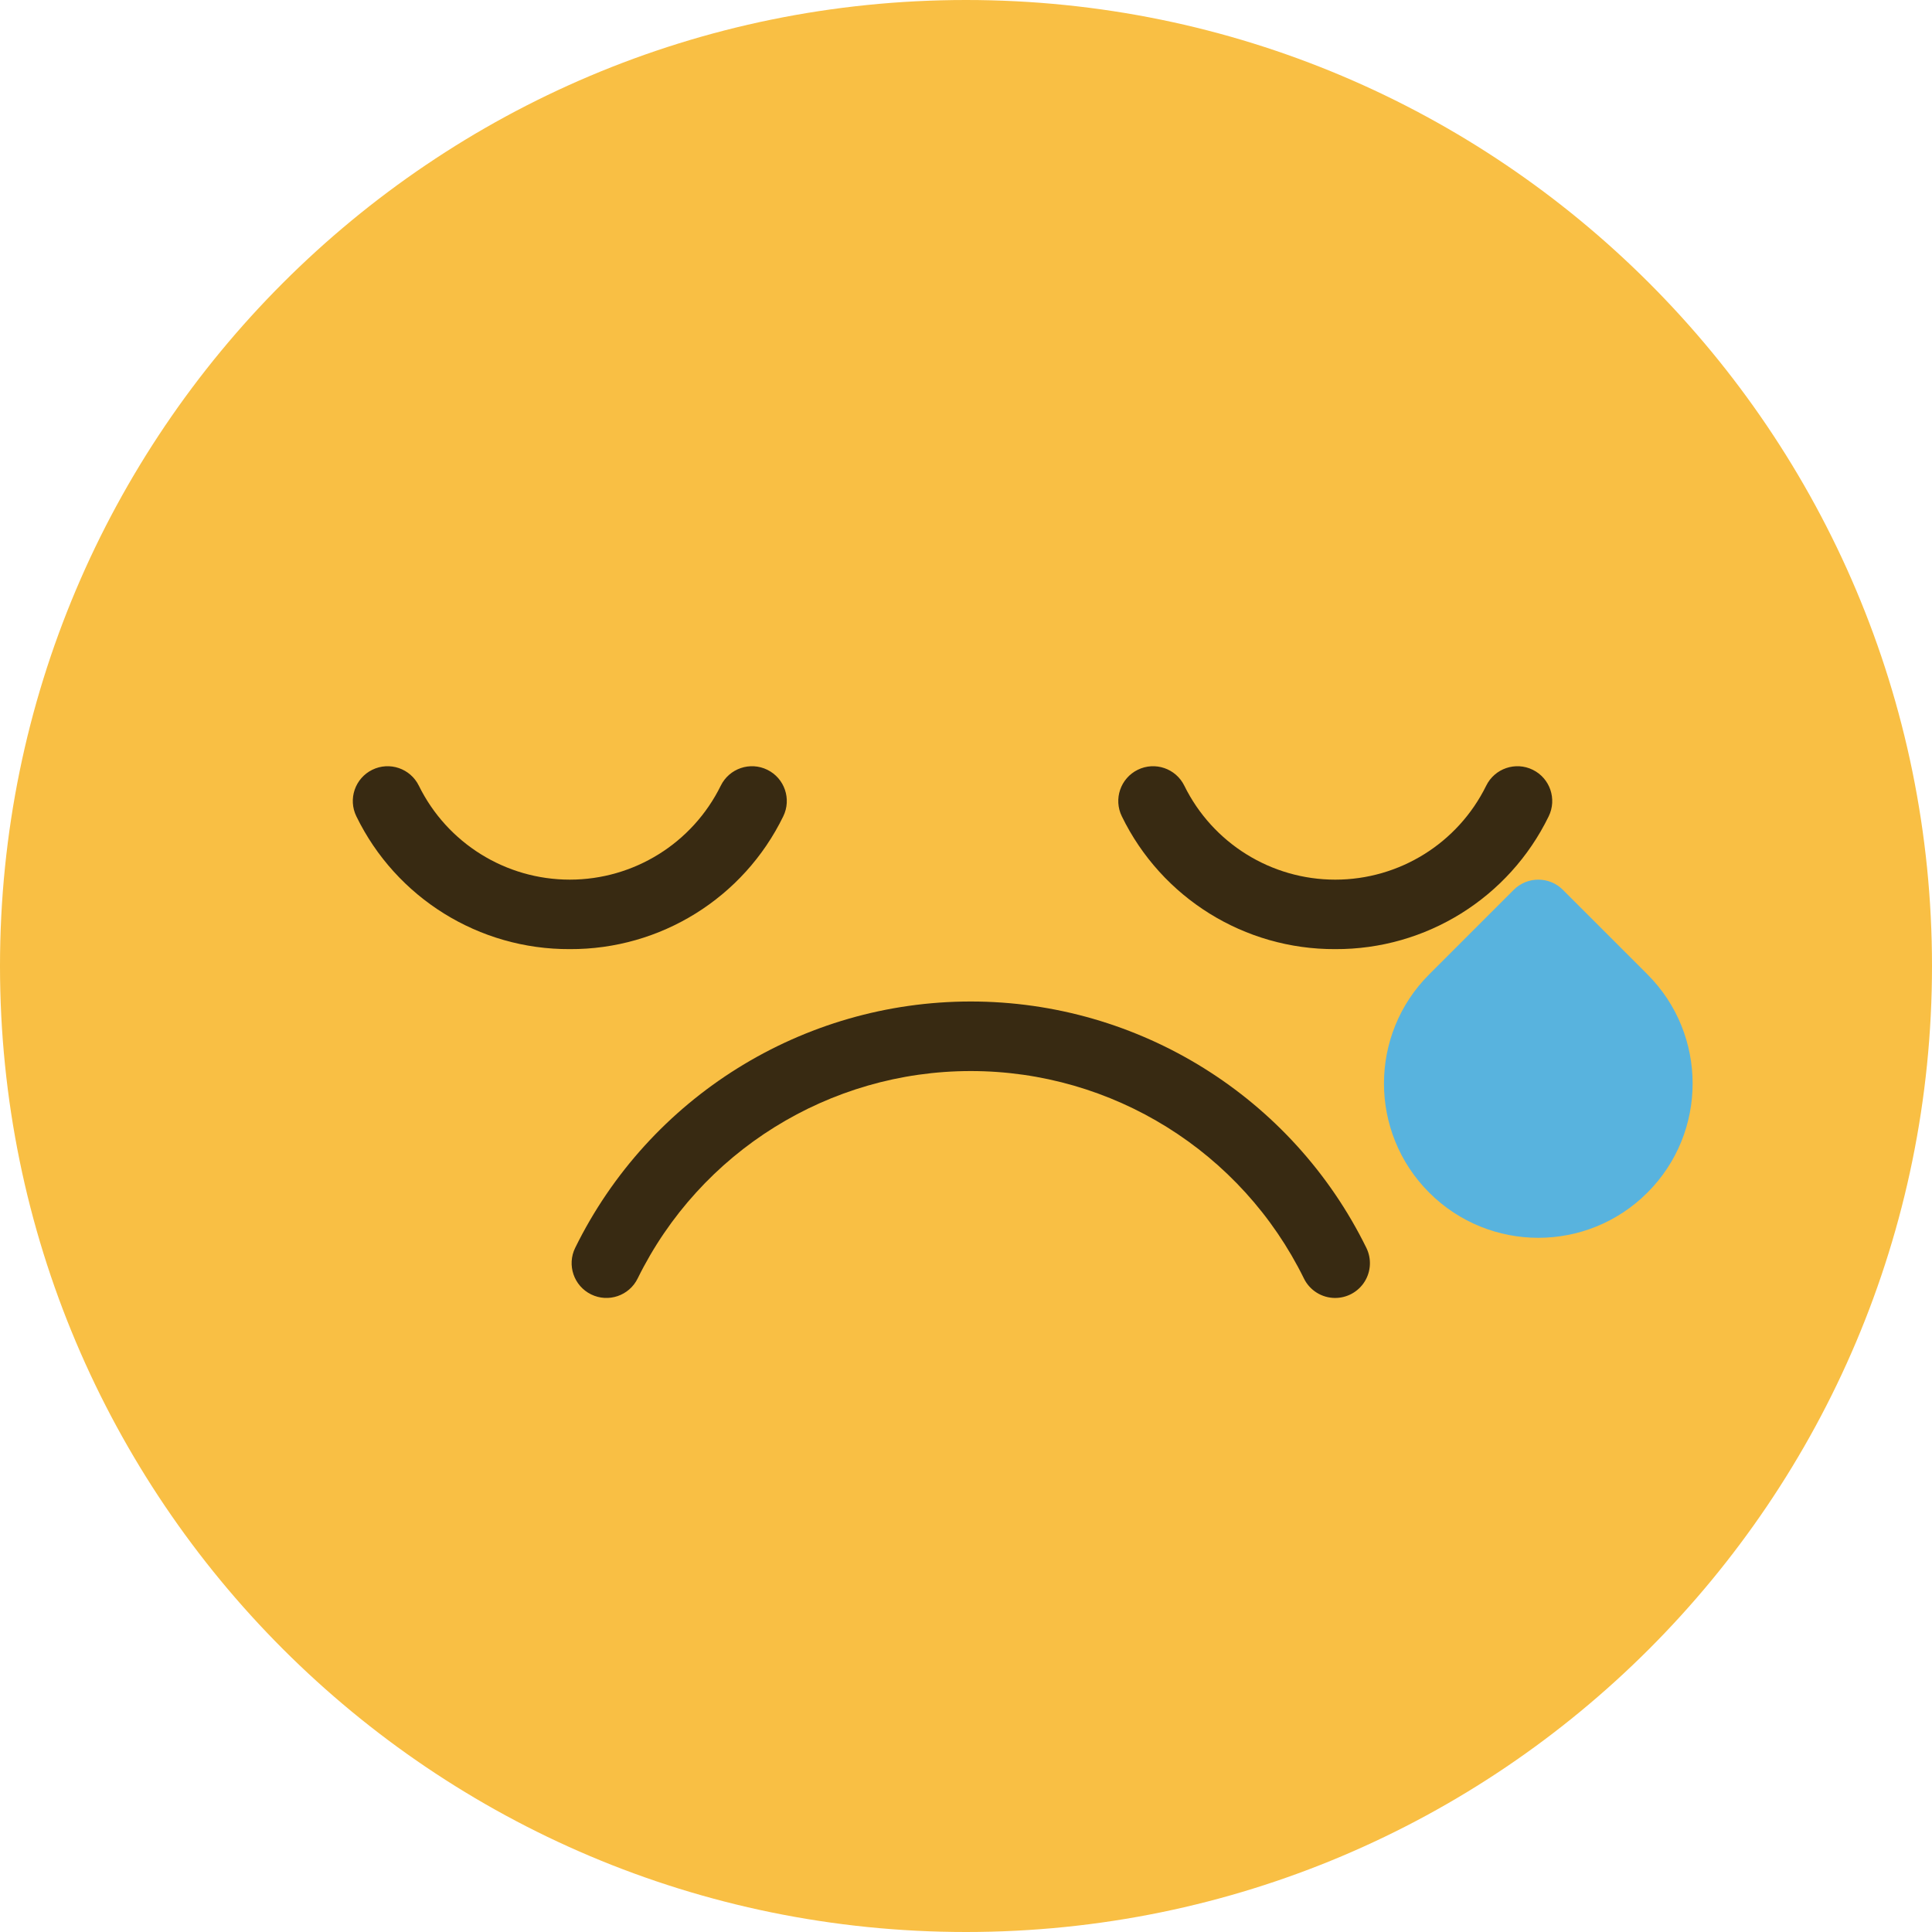
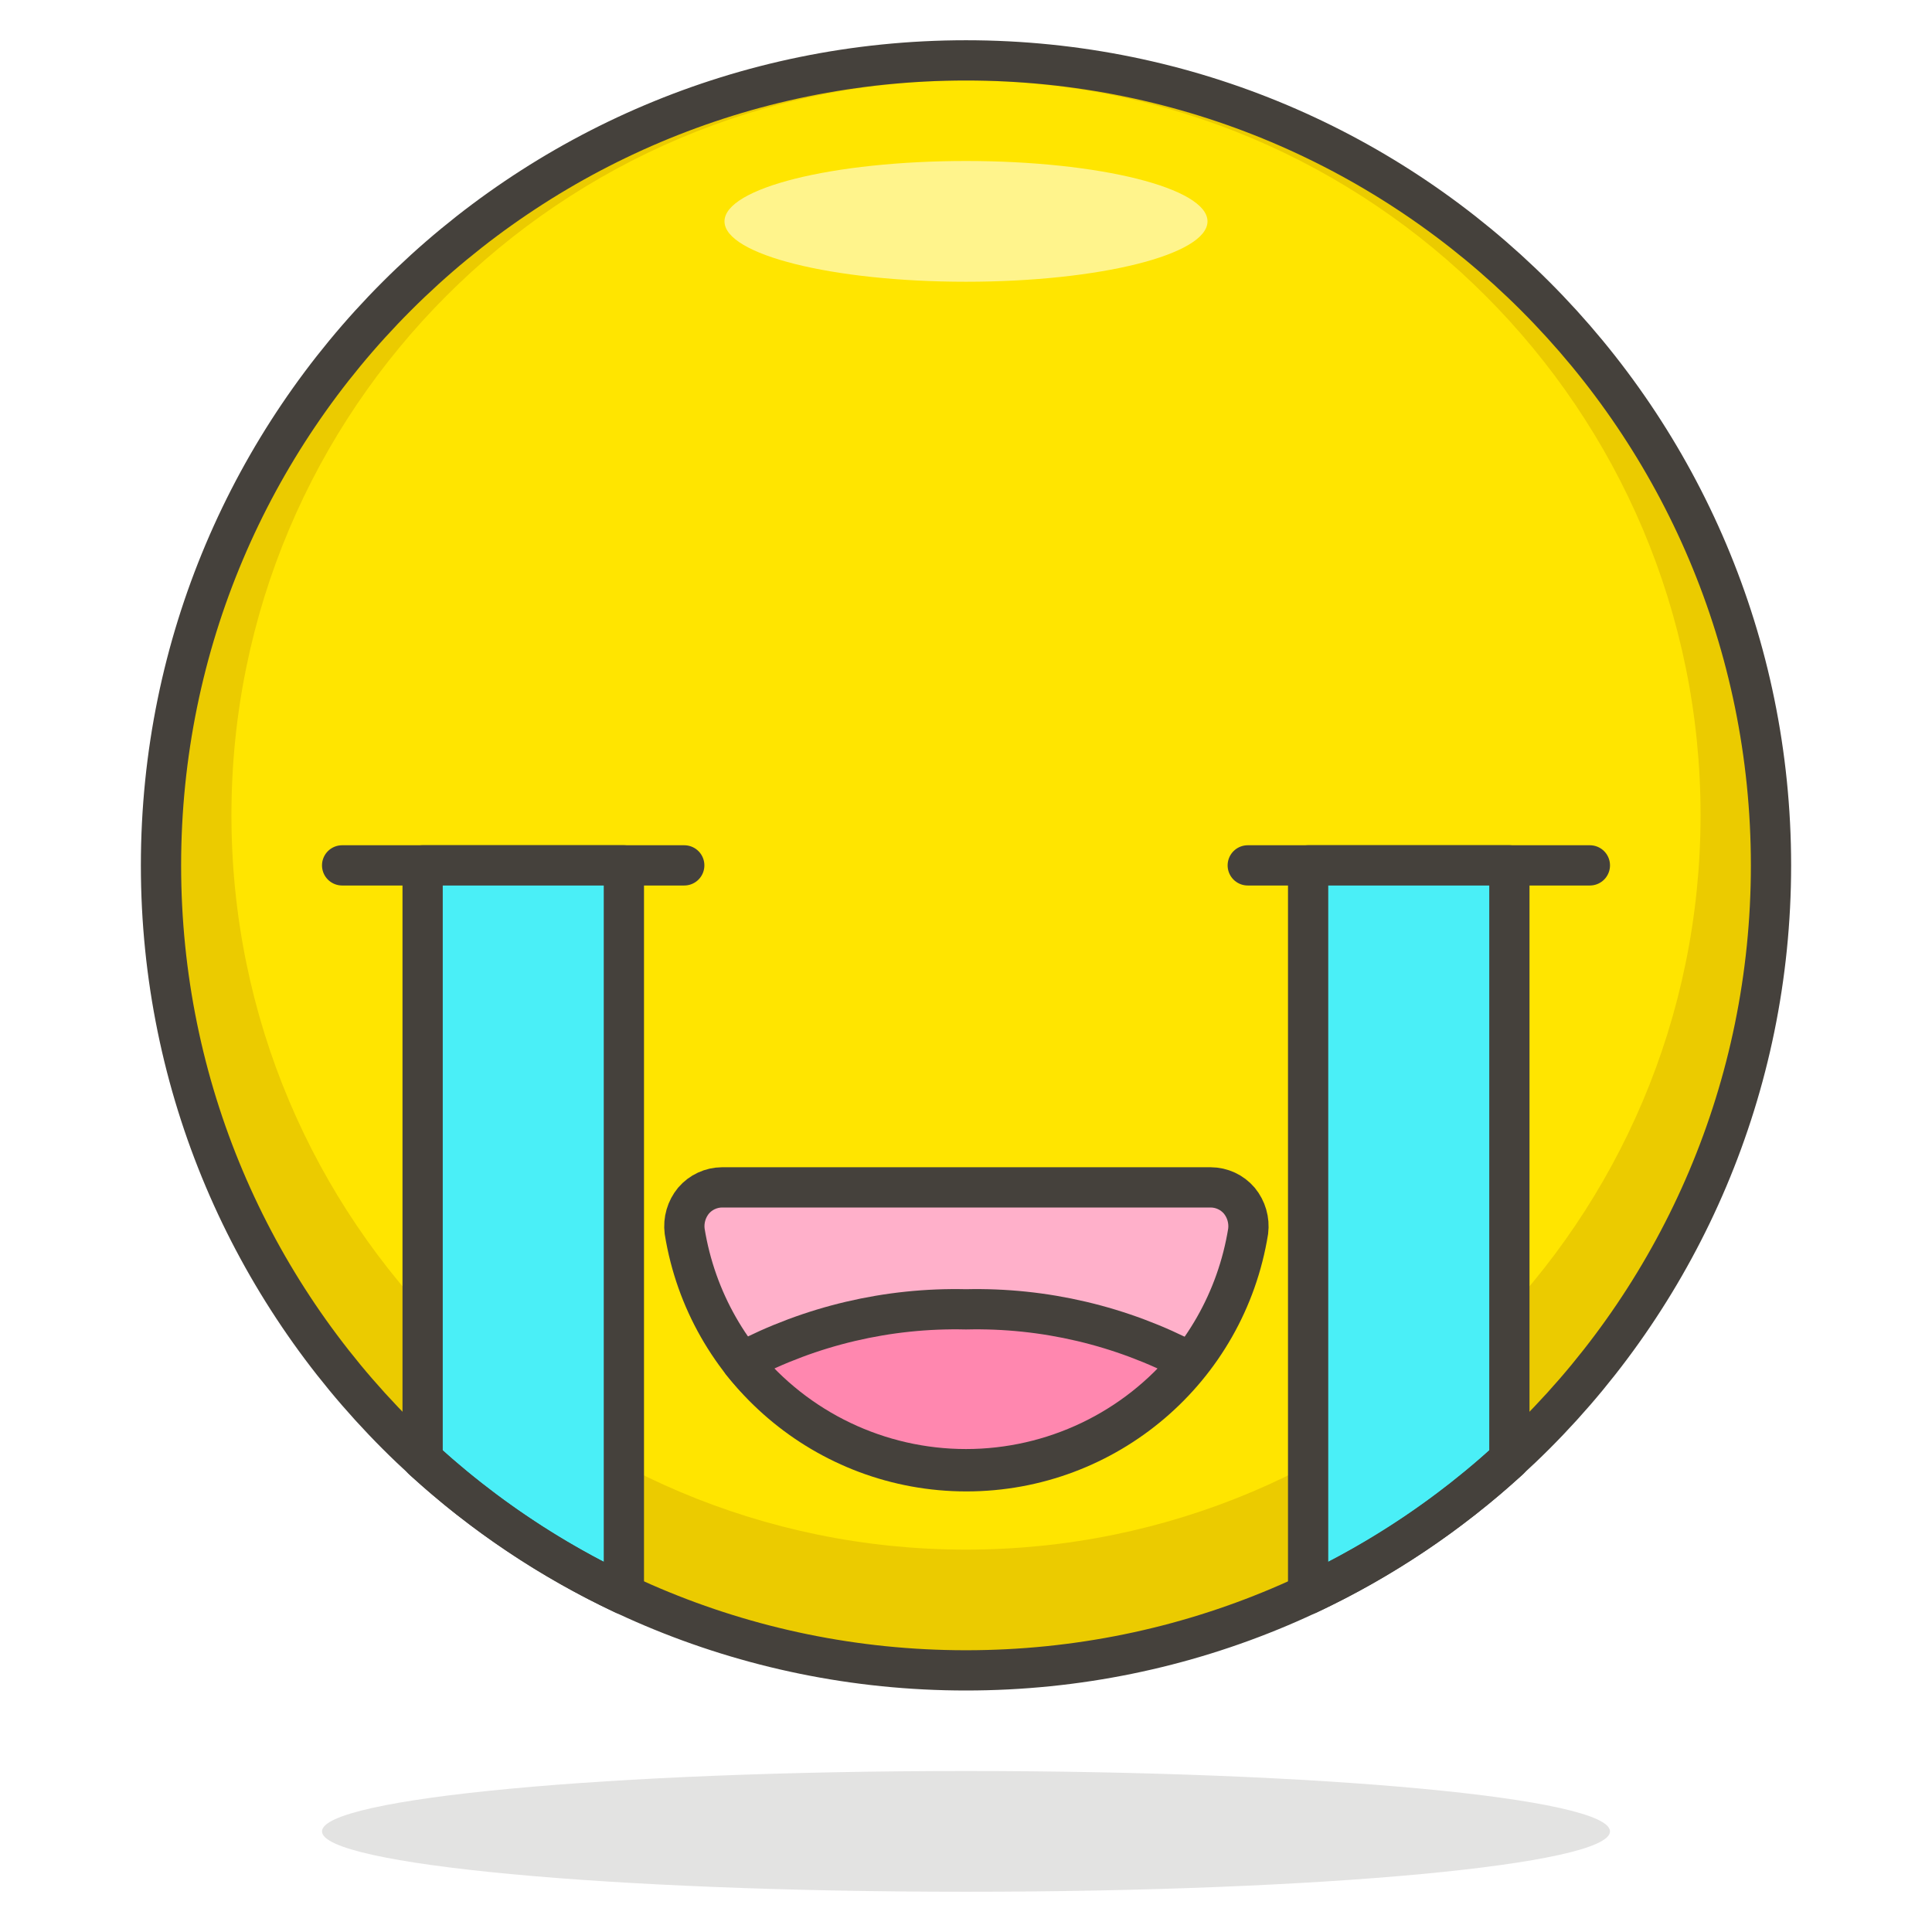
- <svg xmlns="http://www.w3.org/2000/svg" width="250" height="250" viewBox="0 0 250 250">
-   <g id="iconfinder_24-cry_4927981" transform="translate(-4.242 -4.242)">
-     <g id="Layer_2" data-name="Layer 2" transform="translate(4.242 4.242)">
-       <circle id="楕円形_4" data-name="楕円形 4" cx="125" cy="125" r="125" fill="#f9bf44" />
+ <svg xmlns="http://www.w3.org/2000/svg" id="Icons" viewBox="0 0 48 48">
+   <defs>
+     <style>.cls-1{fill:#45413c;opacity:0.15;}.cls-2{fill:#ffe500;}.cls-3{fill:#ebcb00;}.cls-4{fill:#fff48c;}.cls-5{fill:none;}.cls-5,.cls-6,.cls-7,.cls-8{stroke:#45413c;stroke-linecap:round;stroke-linejoin:round;}.cls-6{fill:#ffb0ca;}.cls-7{fill:#ff87af;}.cls-8{fill:#4aeff7;}</style>
+   </defs>
+   <g data-name="&lt;Group&gt;" id="_Group_">
+     <ellipse class="cls-1" cx="24" cy="45.5" data-name="&lt;Ellipse&gt;" id="_Ellipse_" rx="16" ry="1.5" />
+     <circle class="cls-2" cx="24" cy="21.5" data-name="&lt;Ellipse&gt;" id="_Ellipse_2" r="20" />
+     <path class="cls-3" d="M24,1.5a20,20,0,1,0,20,20A20,20,0,0,0,24,1.5Zm0,37A18.25,18.25,0,1,1,42.25,20.25,18.25,18.25,0,0,1,24,38.5Z" data-name="&lt;Compound Path&gt;" id="_Compound_Path_" />
+     <ellipse class="cls-4" cx="24" cy="5.5" data-name="&lt;Ellipse&gt;" id="_Ellipse_3" rx="6" ry="1.5" />
+     <line class="cls-5" data-name="&lt;Line&gt;" id="_Line_" x1="17" x2="8.5" y1="21.5" y2="21.5" />
+     <line class="cls-5" data-name="&lt;Line&gt;" id="_Line_2" x1="31" x2="39.5" y1="21.5" y2="21.5" />
+     <g data-name="&lt;Group&gt;" id="_Group_2">
+       <path class="cls-6" d="M17.94,29.5a.94.94,0,0,0-.71.33,1,1,0,0,0-.22.76,7.09,7.09,0,0,0,14,0,1,1,0,0,0-.22-.76.94.94,0,0,0-.71-.33Z" data-name="&lt;Path&gt;" id="_Path_" />
+       <path class="cls-7" d="M29.57,33.84A11.37,11.37,0,0,0,24,32.53a11.37,11.37,0,0,0-5.57,1.31,7.16,7.16,0,0,0,11.14,0Z" data-name="&lt;Path&gt;" id="_Path_2" />
    </g>
-     <g id="Layer_1" data-name="Layer 1" transform="translate(49.893 103.39)">
-       <path id="パス_5" data-name="パス 5" d="M78.093,41.771,67.15,30.829a4.5,4.5,0,0,0-6.35,0L49.857,41.771a19.969,19.969,0,1,0,28.235,0Z" transform="translate(89.43 -14.839)" fill="#58b3de" />
-       <path id="パス_6" data-name="パス 6" d="M119.48,71.386a4.5,4.5,0,0,1-4.053-2.522,48.036,48.036,0,0,0-86.214,0A4.5,4.5,0,1,1,21.129,64.9a57.038,57.038,0,0,1,102.377,0,4.5,4.5,0,0,1-4.053,6.485Z" transform="translate(7.649 -2.578)" fill="#382a12" />
-       <path id="パス_7" data-name="パス 7" d="M42.46,49.927a30.563,30.563,0,0,1-27.618-17.18,4.5,4.5,0,1,1,8.084-3.968,21.773,21.773,0,0,0,39.069,0,4.5,4.5,0,1,1,8.084,3.968A30.563,30.563,0,0,1,42.46,49.927Z" transform="translate(-14.379 -26.259)" fill="#382a12" />
-       <path id="パス_8" data-name="パス 8" d="M64.447,49.927a30.563,30.563,0,0,1-27.609-17.18,4.5,4.5,0,1,1,8.084-3.968,21.768,21.768,0,0,0,39.064,0,4.5,4.5,0,1,1,8.084,3.968A30.563,30.563,0,0,1,64.447,49.927Z" transform="translate(62.677 -26.259)" fill="#382a12" />
-     </g>
+     <path class="cls-8" d="M10.5,36.26a20,20,0,0,0,5,3.35V21.5h-5Z" />
+     <path class="cls-8" d="M37.5,36.26a20,20,0,0,1-5,3.35V21.5h5Z" />
+     <circle class="cls-5" cx="24" cy="21.5" data-name="&lt;Ellipse&gt;" id="_Ellipse_4" r="20" />
  </g>
</svg>
